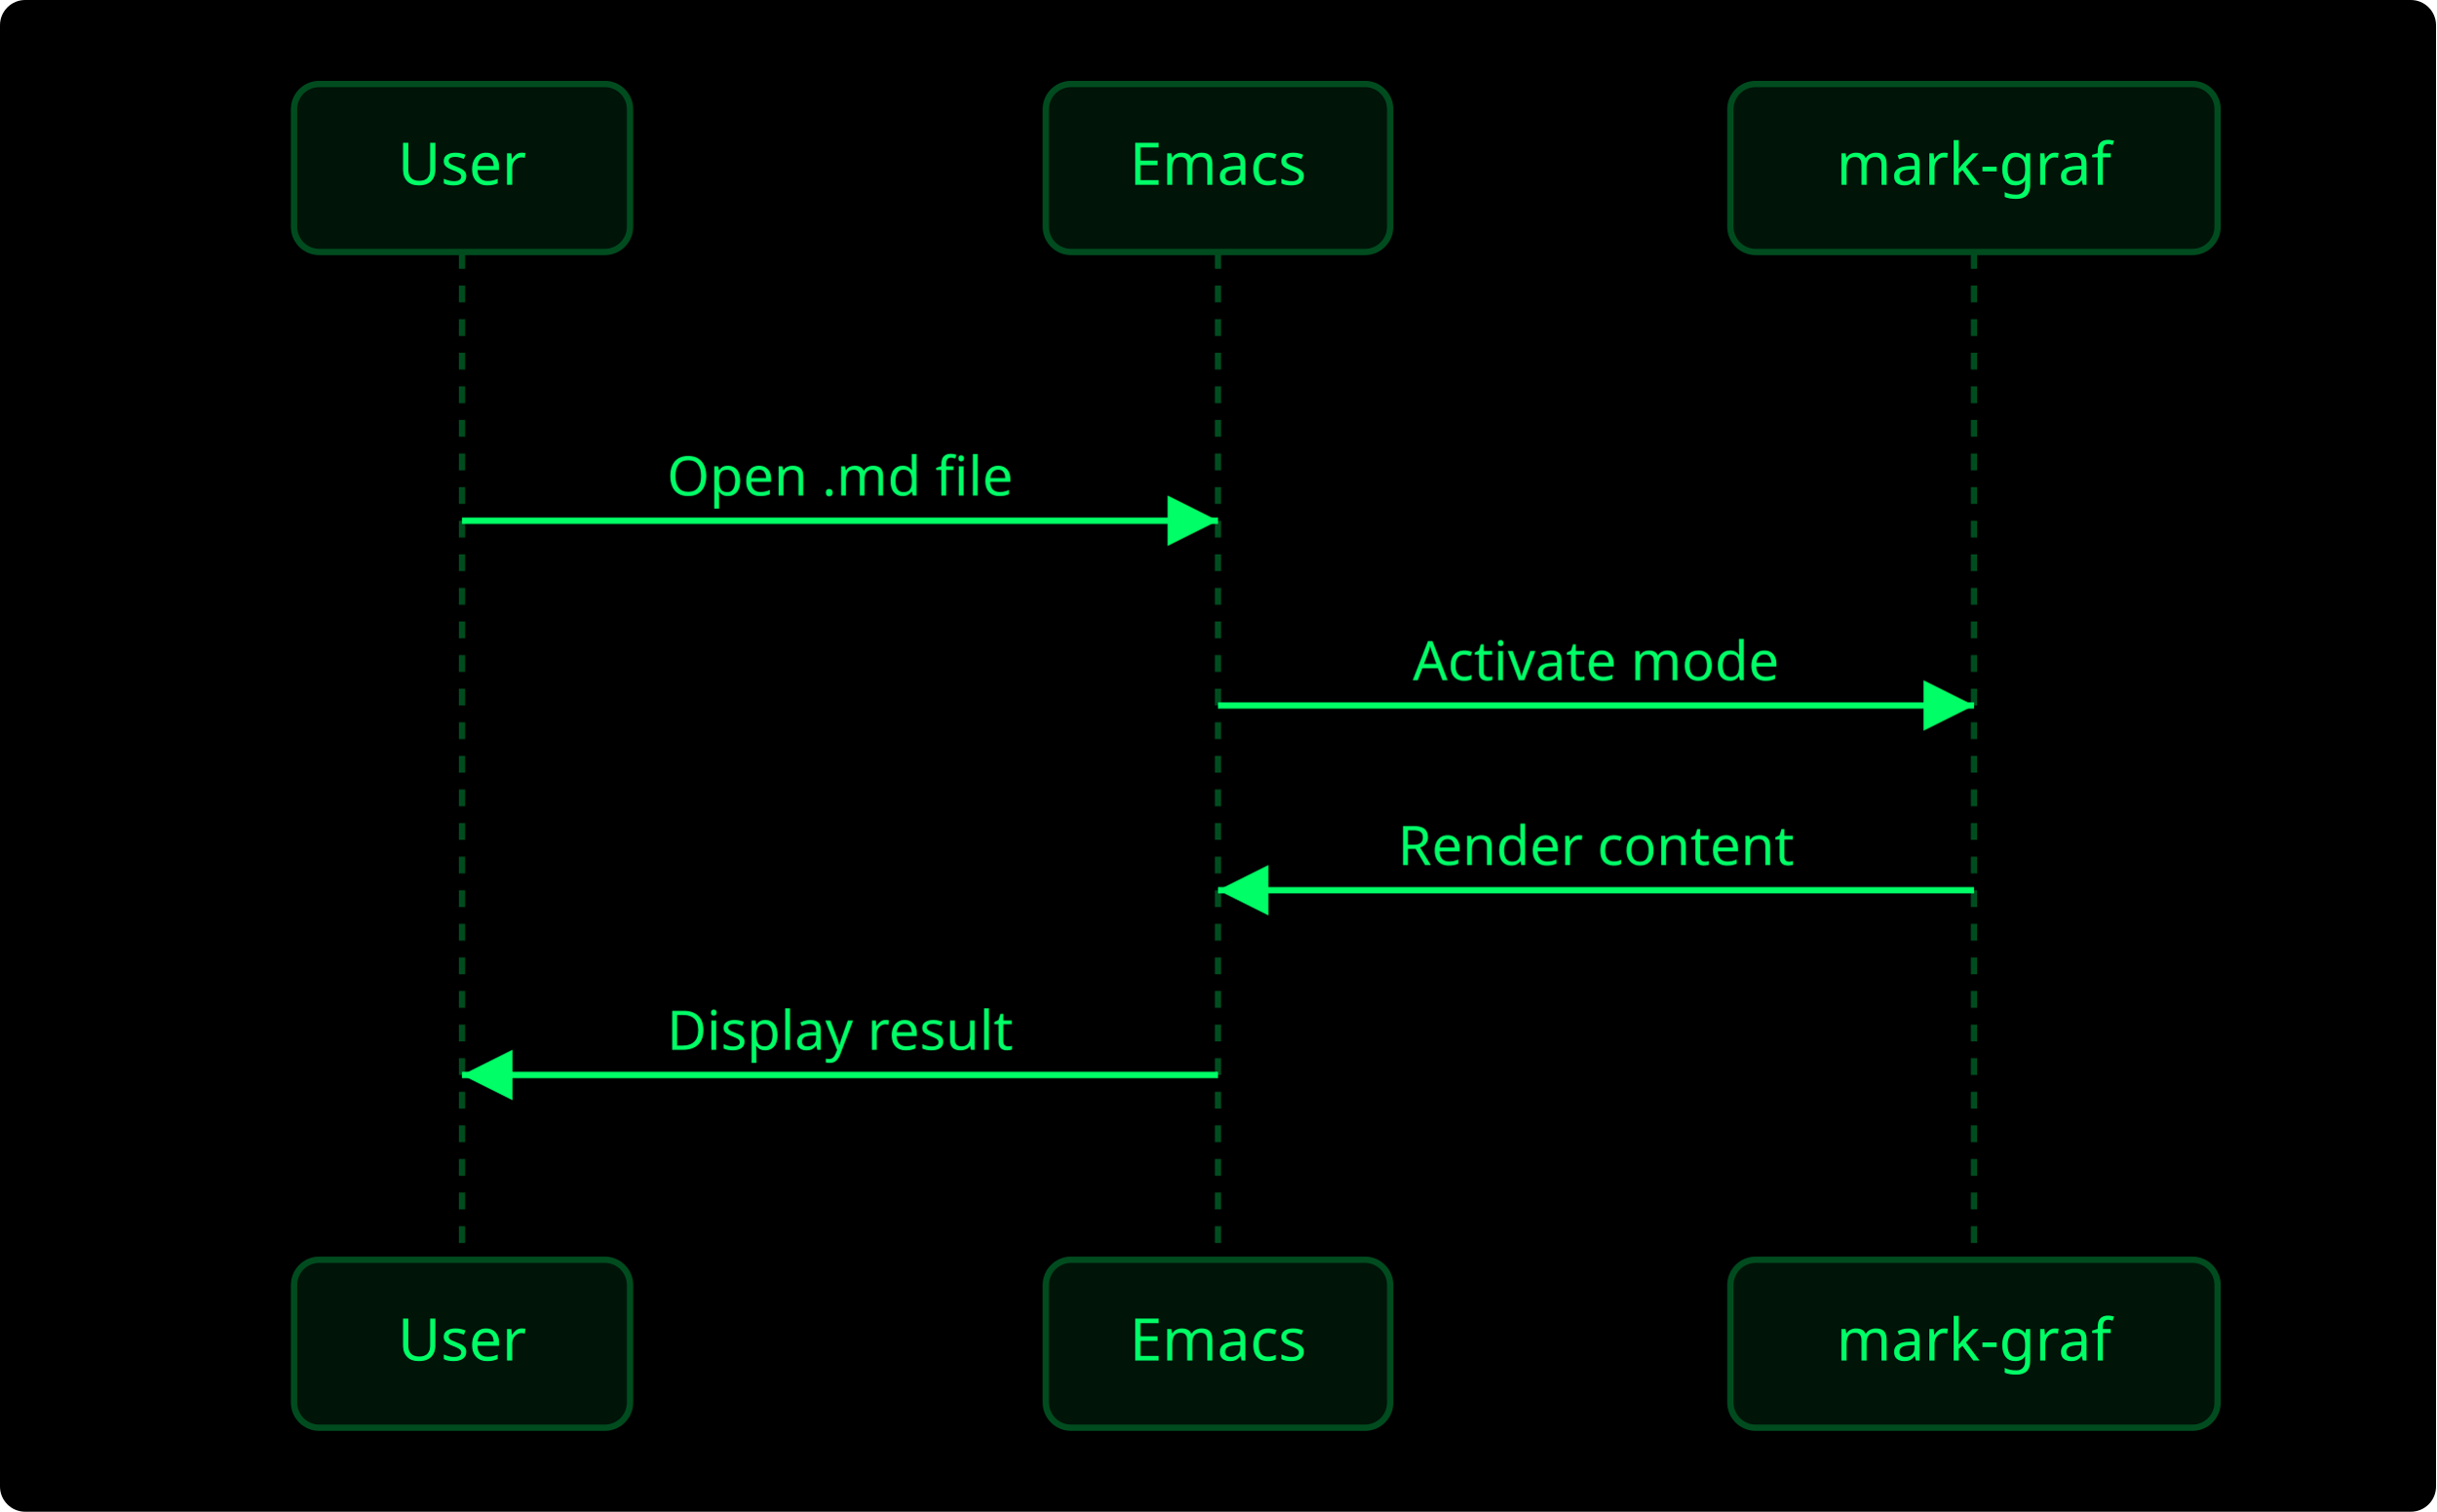
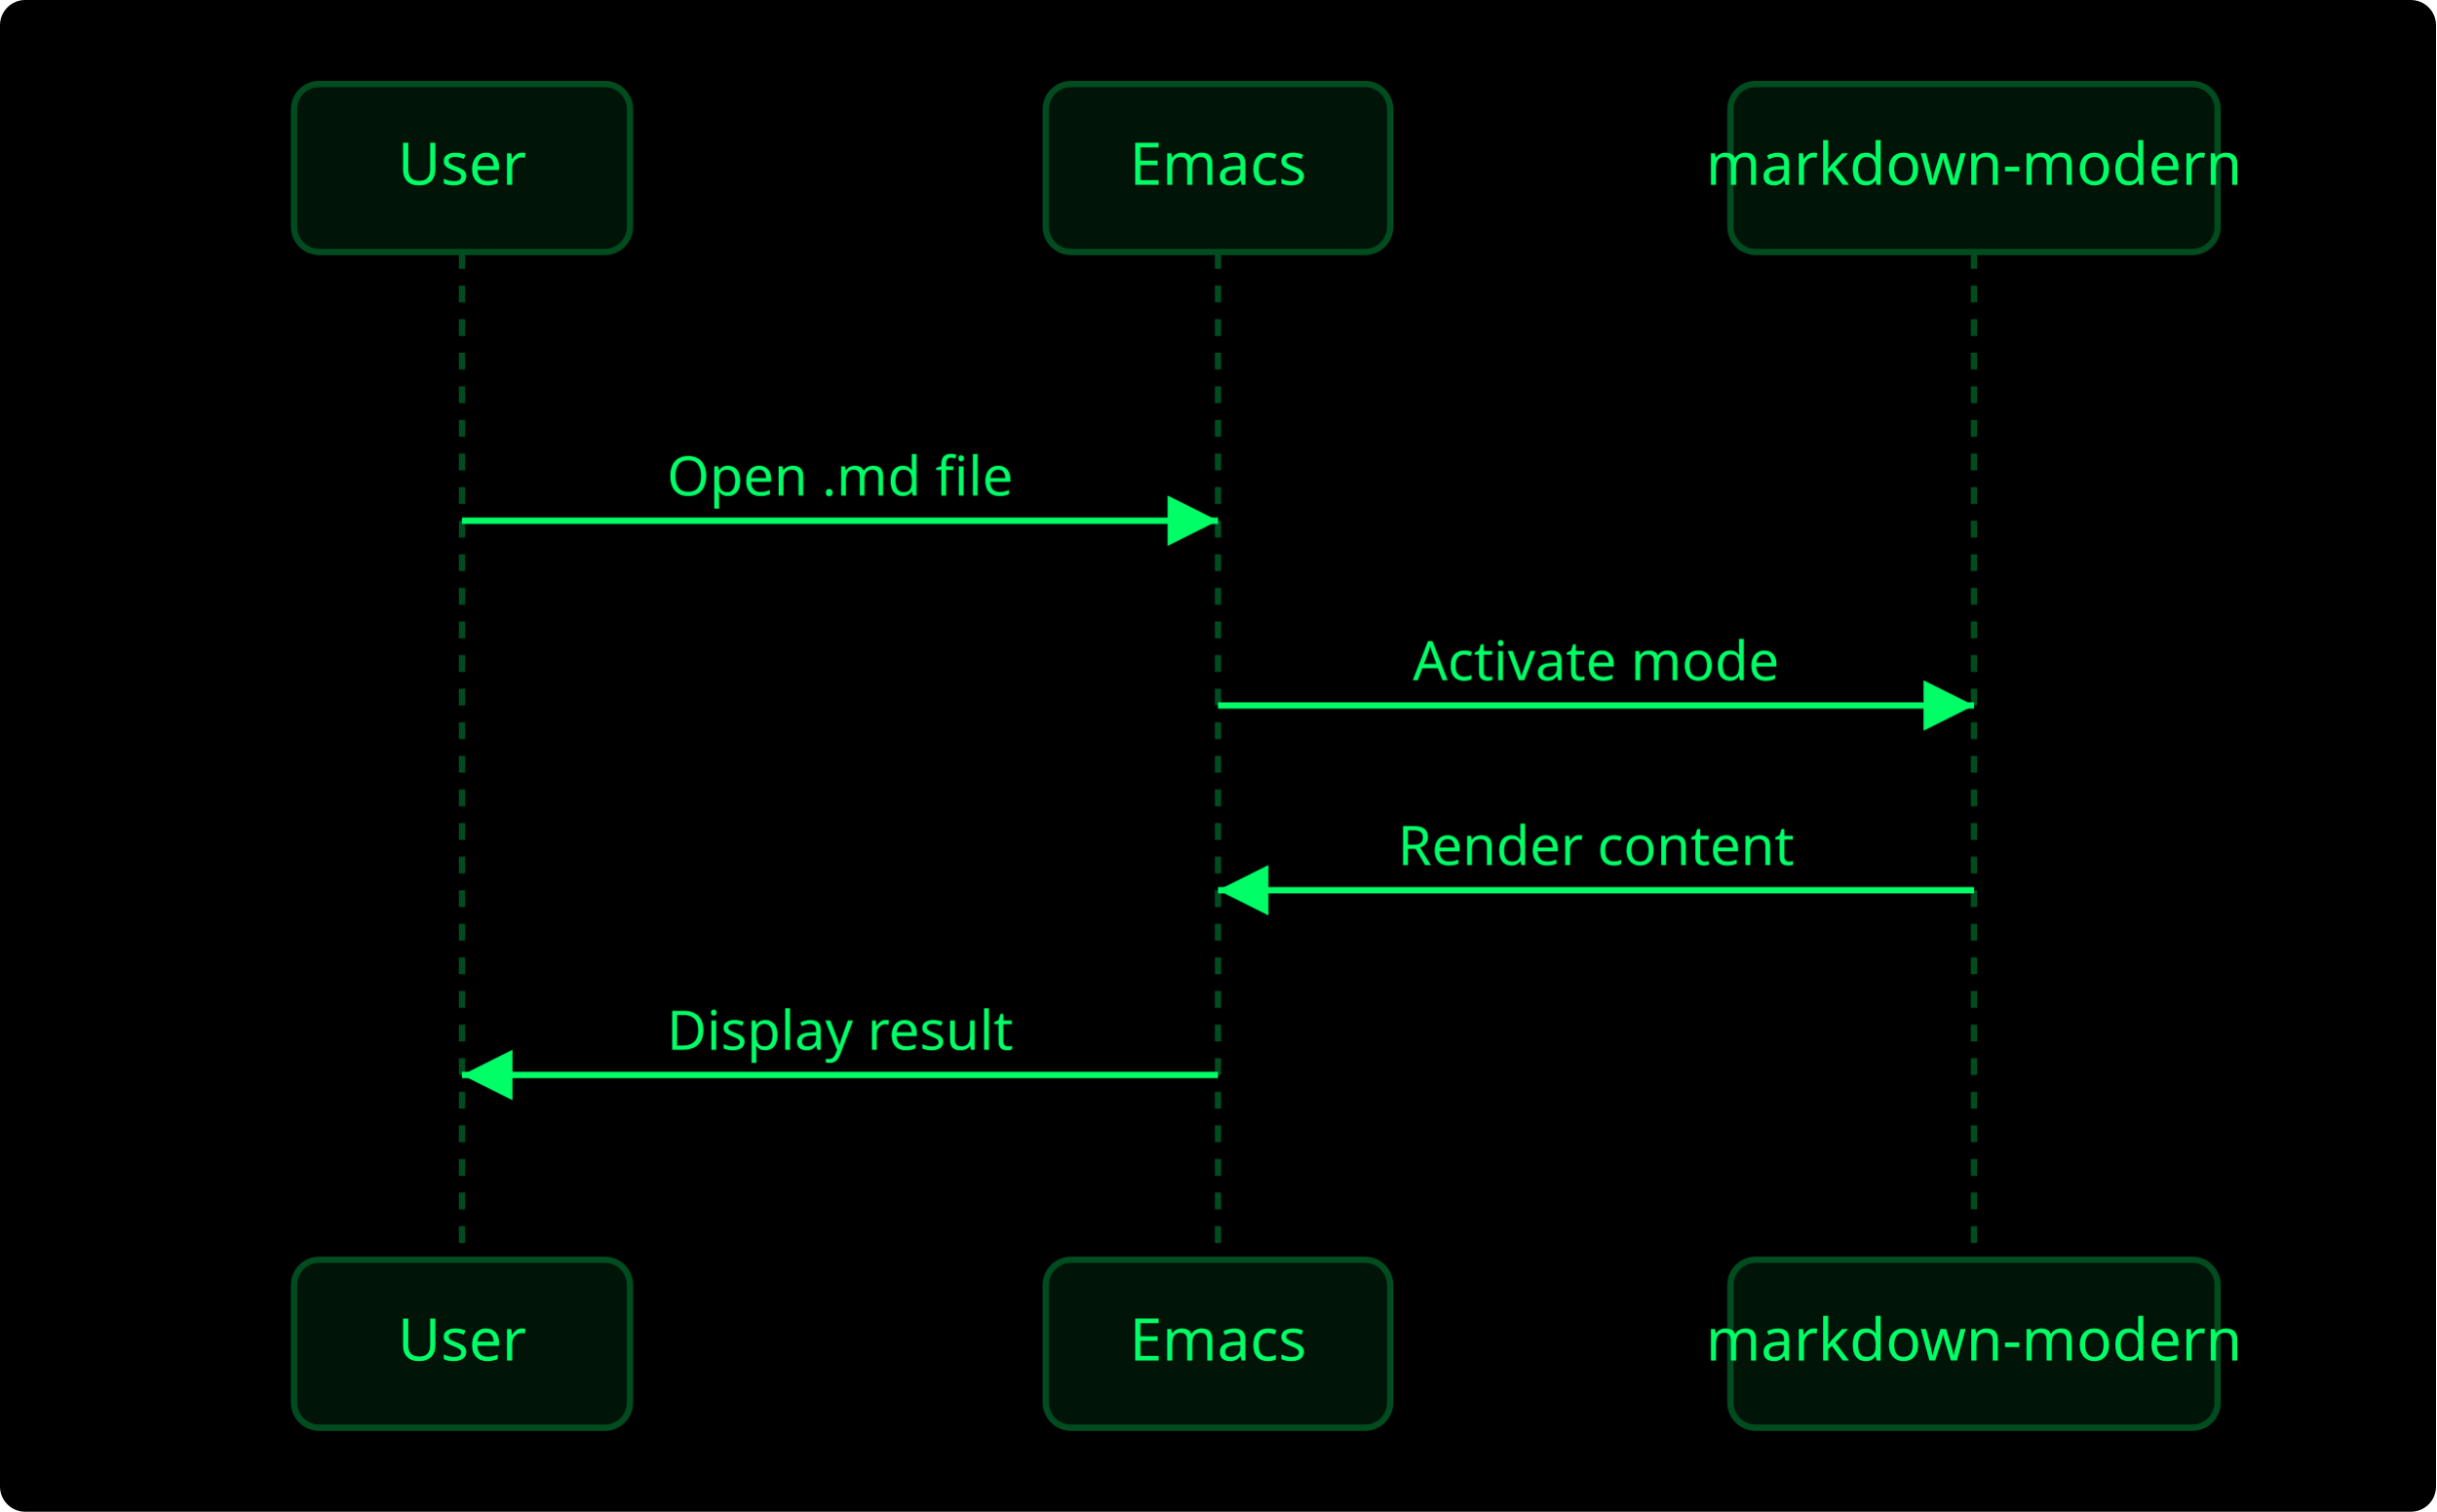
<svg xmlns="http://www.w3.org/2000/svg" width="580" height="360" viewBox="0 0 580 360">
  <defs>
    <marker id="seq-arrow" viewBox="0 0 10 10" refX="10" refY="5" markerWidth="8" markerHeight="8" orient="auto-start-reverse">
      <path d="M 0 0 L 10 5 L 0 10 z" fill="#00ff66" />
    </marker>
    <marker id="seq-open" viewBox="0 0 10 10" refX="10" refY="5" markerWidth="8" markerHeight="8" orient="auto-start-reverse">
      <path d="M 0 0 L 10 5 L 0 10" fill="none" stroke="#00ff66" stroke-width="1.5" />
    </marker>
  </defs>
  <rect x="0" y="0" width="580" height="360" rx="6" fill="#000000" stroke="none" stroke-width="1.5" />
  <rect x="70" y="20" width="80" height="40" rx="6" fill="#001408" stroke="#004c1f" stroke-width="1.5" />
  <text x="110" y="44" font-family="sans-serif" font-size="14" fill="#00ff66" text-anchor="middle">User</text>
  <rect x="249" y="20" width="82" height="40" rx="6" fill="#001408" stroke="#004c1f" stroke-width="1.5" />
  <text x="290" y="44" font-family="sans-serif" font-size="14" fill="#00ff66" text-anchor="middle">Emacs</text>
  <rect x="412" y="20" width="116" height="40" rx="6" fill="#001408" stroke="#004c1f" stroke-width="1.5" />
-   <text x="470" y="44" font-family="sans-serif" font-size="14" fill="#00ff66" text-anchor="middle">mark-graf</text>
+   <text x="470" y="44" font-family="sans-serif" font-size="14" fill="#00ff66" text-anchor="middle">markdown-modern</text>
  <line x1="110" y1="60" x2="110" y2="300" stroke="#004c1f" stroke-width="1.5" stroke-dasharray="4,4" />
  <line x1="290" y1="60" x2="290" y2="300" stroke="#004c1f" stroke-width="1.5" stroke-dasharray="4,4" />
  <line x1="470" y1="60" x2="470" y2="300" stroke="#004c1f" stroke-width="1.5" stroke-dasharray="4,4" />
  <line x1="110" y1="124" x2="290" y2="124" stroke="#00ff66" stroke-width="1.5" marker-end="url(#seq-arrow)" />
  <text x="200" y="118" font-family="sans-serif" font-size="13" fill="#00ff66" text-anchor="middle">Open .md file</text>
  <line x1="290" y1="168" x2="470" y2="168" stroke="#00ff66" stroke-width="1.5" marker-end="url(#seq-arrow)" />
  <text x="380" y="162" font-family="sans-serif" font-size="13" fill="#00ff66" text-anchor="middle">Activate mode</text>
  <line x1="470" y1="212" x2="290" y2="212" stroke="#00ff66" stroke-width="1.5" marker-end="url(#seq-arrow)" />
  <text x="380" y="206" font-family="sans-serif" font-size="13" fill="#00ff66" text-anchor="middle">Render content</text>
  <line x1="290" y1="256" x2="110" y2="256" stroke="#00ff66" stroke-width="1.5" marker-end="url(#seq-arrow)" />
  <text x="200" y="250" font-family="sans-serif" font-size="13" fill="#00ff66" text-anchor="middle">Display result</text>
  <rect x="70" y="300" width="80" height="40" rx="6" fill="#001408" stroke="#004c1f" stroke-width="1.5" />
  <text x="110" y="324" font-family="sans-serif" font-size="14" fill="#00ff66" text-anchor="middle">User</text>
  <rect x="249" y="300" width="82" height="40" rx="6" fill="#001408" stroke="#004c1f" stroke-width="1.5" />
  <text x="290" y="324" font-family="sans-serif" font-size="14" fill="#00ff66" text-anchor="middle">Emacs</text>
  <rect x="412" y="300" width="116" height="40" rx="6" fill="#001408" stroke="#004c1f" stroke-width="1.5" />
-   <text x="470" y="324" font-family="sans-serif" font-size="14" fill="#00ff66" text-anchor="middle">mark-graf</text>
+   <text x="470" y="324" font-family="sans-serif" font-size="14" fill="#00ff66" text-anchor="middle">markdown-modern</text>
</svg>
